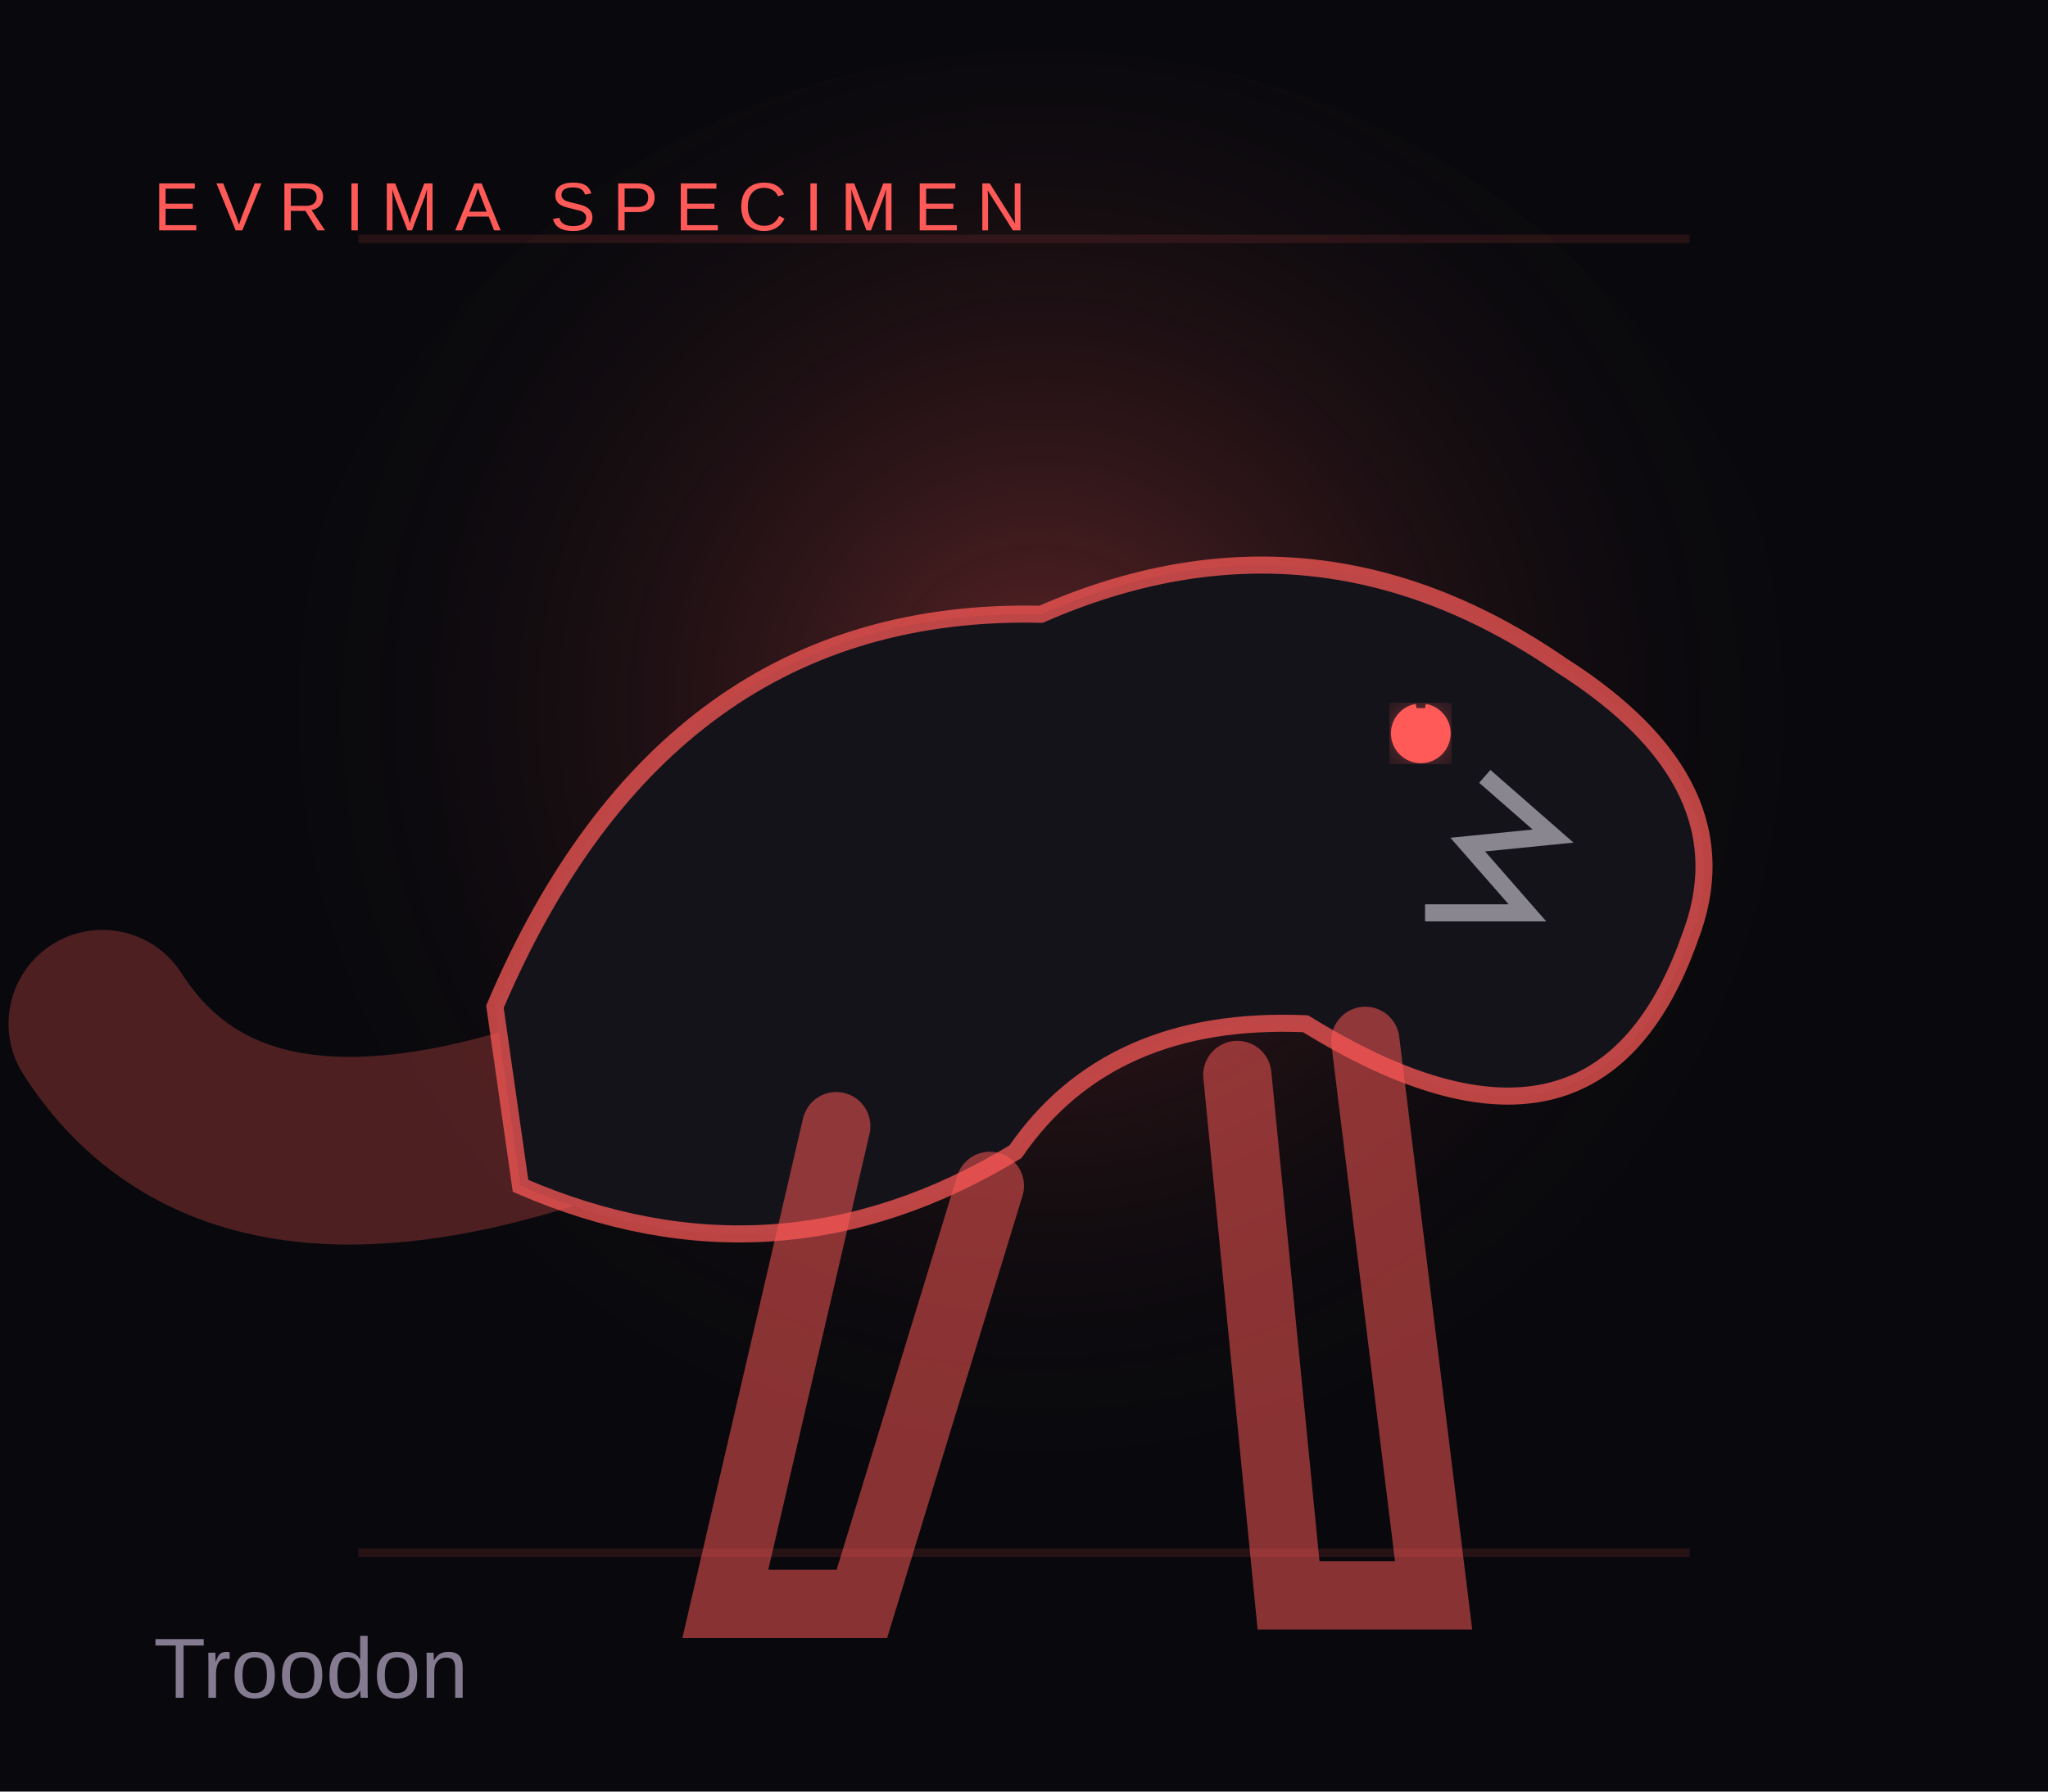
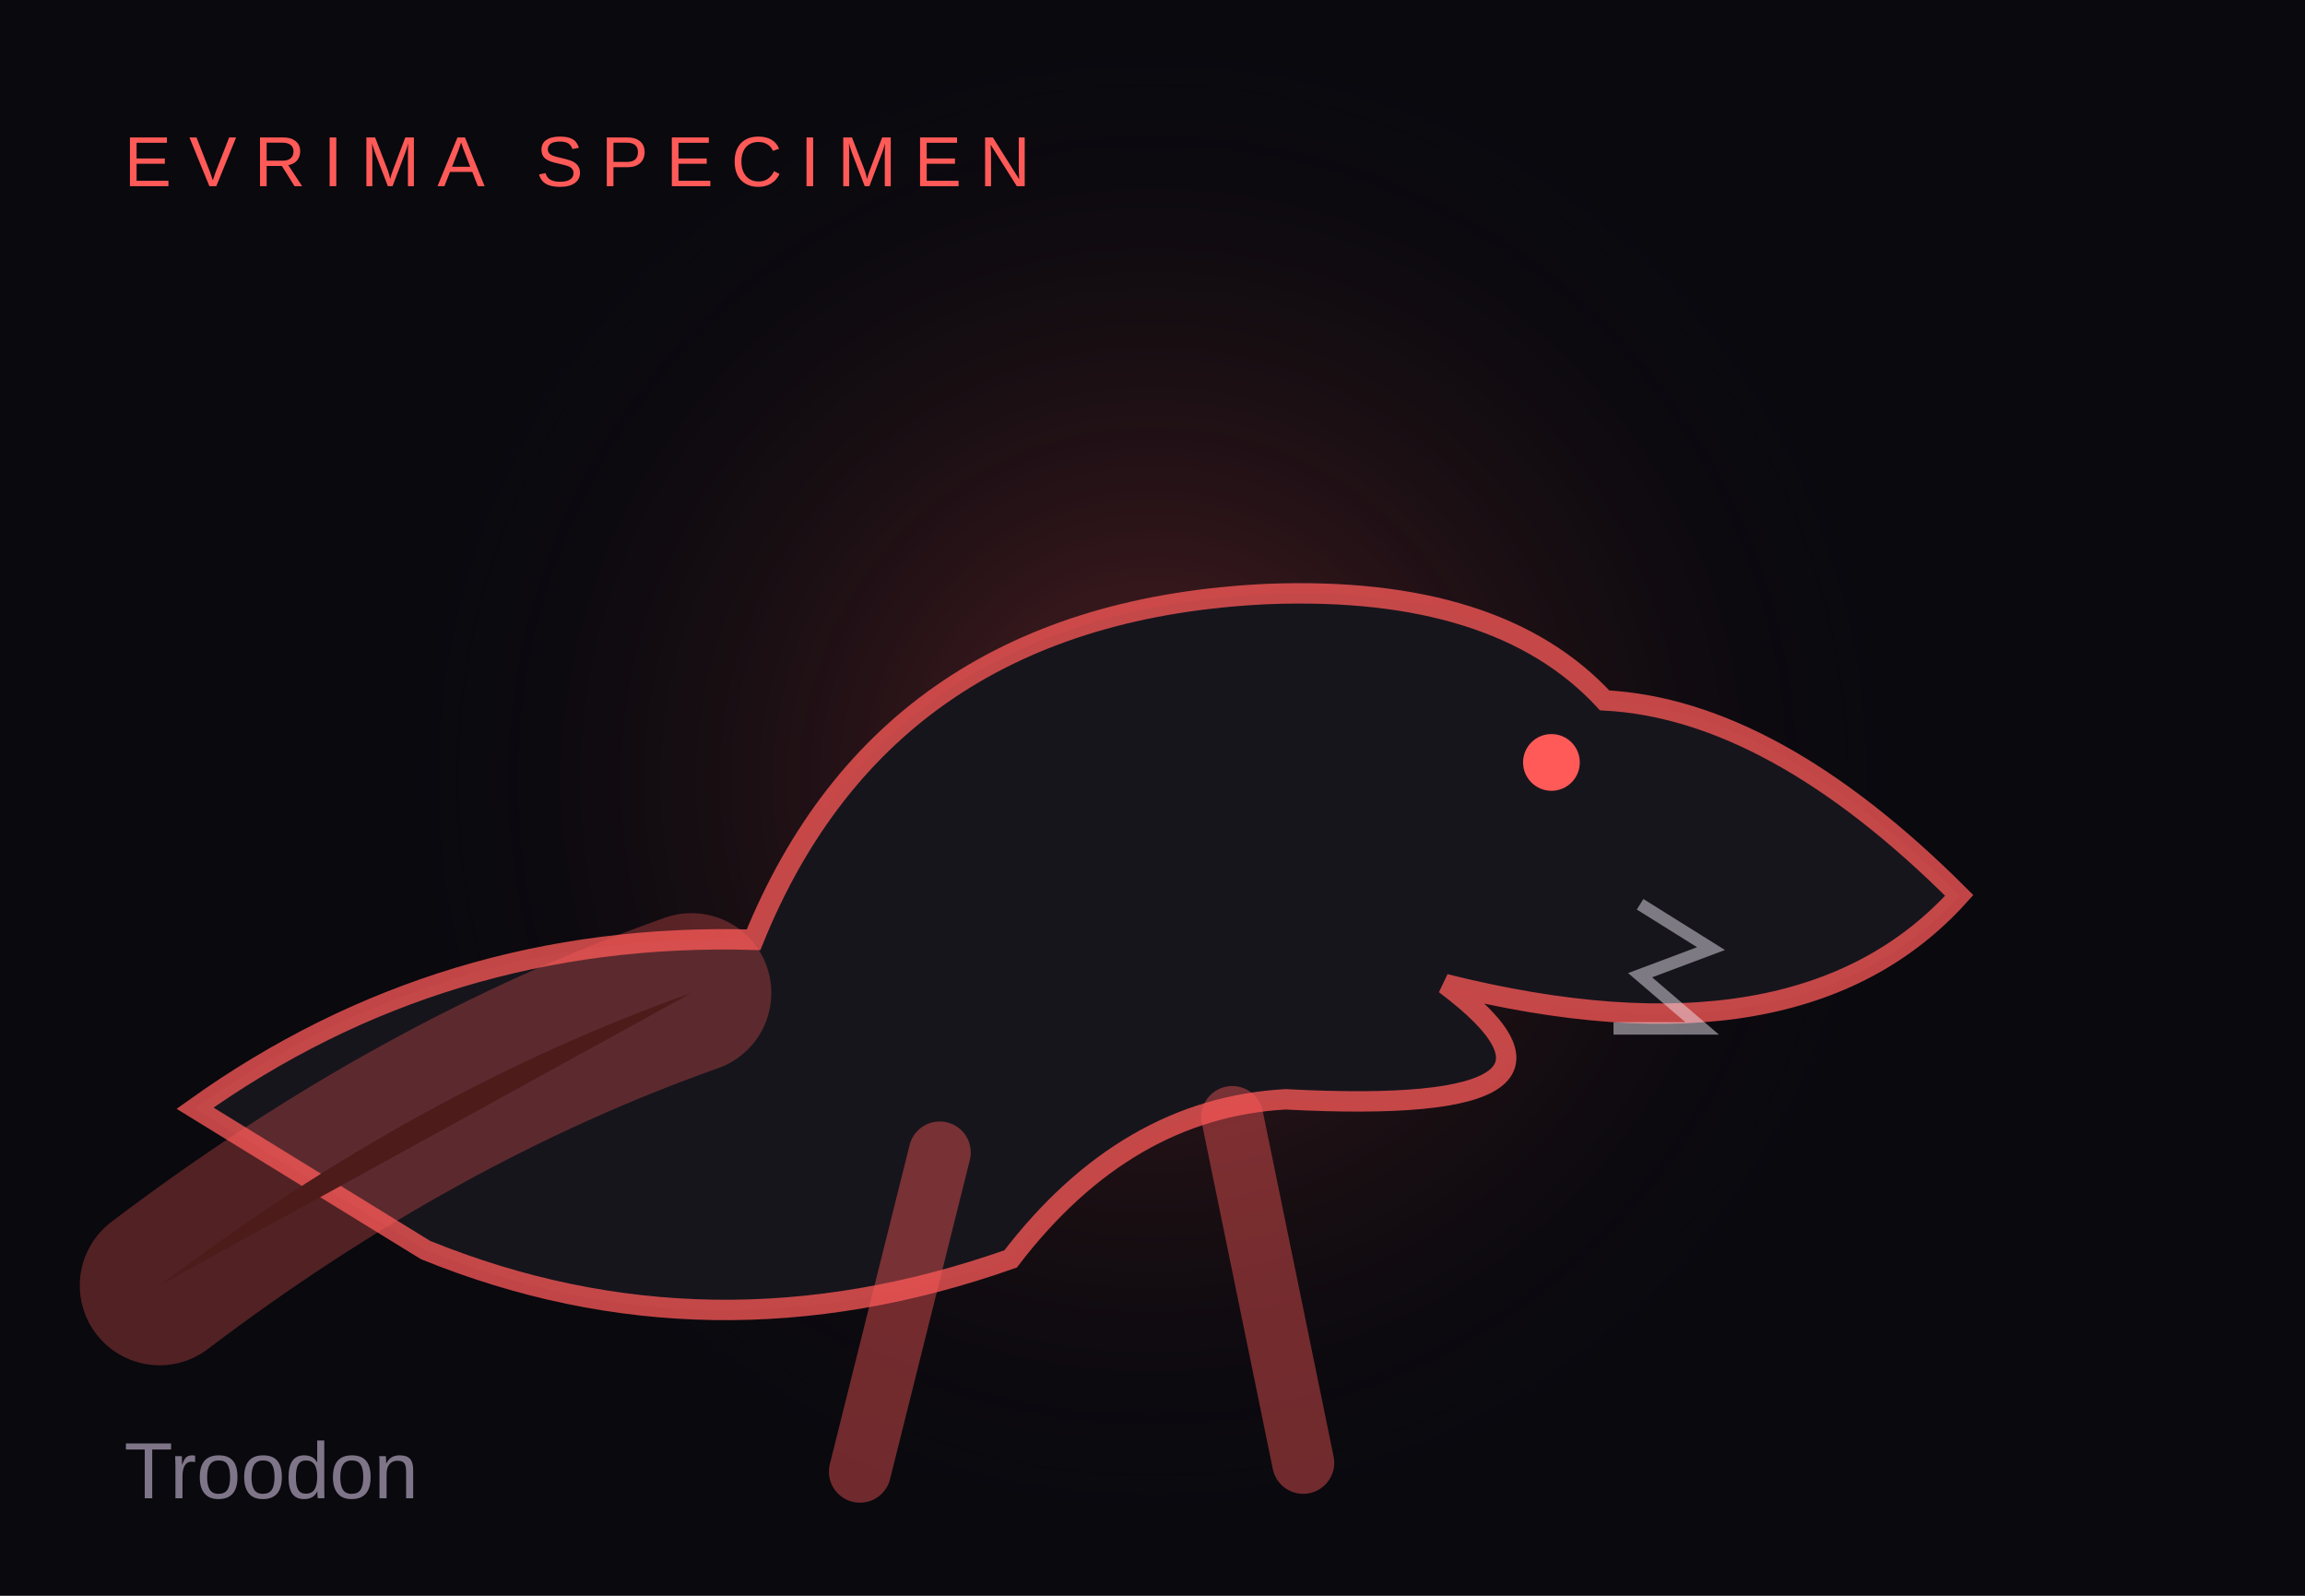
- <svg xmlns="http://www.w3.org/2000/svg" viewBox="0 0 240 210">
+ <svg xmlns="http://www.w3.org/2000/svg" viewBox="0 0 260 180">
  <defs>
-     <radialGradient id="g" cx="50%" cy="42%">
-       <stop offset="0" stop-color="#ff5a58" stop-opacity=".35" />
-       <stop offset="1" stop-color="#09090d" stop-opacity="0" />
+     <radialGradient id="r">
+       <stop stop-color="#ff5a58" stop-opacity=".30" />
+       <stop offset="1" stop-color="#08080c" stop-opacity="0" />
    </radialGradient>
-     <filter id="glow">
-       <feGaussianBlur stdDeviation="3" result="b" />
-       <feMerge>
-         <feMergeNode in="b" />
-         <feMergeNode in="SourceGraphic" />
-       </feMerge>
-     </filter>
  </defs>
-   <rect width="240" height="210" fill="#09090d" />
-   <circle cx="122" cy="98" r="92" fill="url(#g)" />
-   <path d="M72 128 Q28 145 12 120" fill="none" stroke="#ff5a58" stroke-opacity=".28" stroke-width="22" stroke-linecap="round" />
-   <path d="M58 118 Q78 71 122 72 Q154 58 183 78 Q205 92 198 110 Q187 141 153 120 Q130 119 119 135 Q91 152 61 139 Z" fill="#14131a" stroke="#ff5a58" stroke-opacity=".72" stroke-width="2" />
-   <path d="M98 132 L85 188 L101 188 L116 139 M145 126 L151 187 L168 187 L160 122" fill="none" stroke="#ff5a58" stroke-opacity=".52" stroke-width="8" stroke-linecap="round" />
-   <path d="" fill="none" stroke="#ff5a58" stroke-width="5" stroke-linecap="round" />
-   <path d="" fill="none" stroke="#ff5a58" stroke-width="5" />
-   <path d="" fill="none" stroke="#ff5a58" stroke-width="4" />
-   <path d="M174 91 l8 7 l-10 1 l7 8 l-12 0" fill="none" stroke="#e9e4ef" stroke-opacity=".55" stroke-width="2" />
-   <path d="M166 83 a3 3 0 1 0 1 0" fill="#ff5a58" stroke="#ff5a58" filter="url(#glow)" />
-   <path d="M42 28 H198 M42 182 H198" stroke="#ff5a58" stroke-opacity=".12" />
-   <text x="18" y="27" fill="#ff5a58" font-family="Arial" font-size="8" letter-spacing="2">EVRIMA SPECIMEN</text>
-   <text x="18" y="199" fill="#857b91" font-family="Arial" font-size="10">Troodon</text>
+   <rect width="260" height="180" fill="#09090e" />
+   <circle cx="130" cy="88" r="90" fill="url(#r)" />
+   <path d="M22 125 Q50 105 85 106 Q100 69 143 67 Q169 66 181 79 Q200 80 221 101 Q203 121 163 111 Q183 126 145 124 Q127 125 114 142 Q80 154 48 141 Z" fill="#17151c" stroke="#ff5a58" stroke-opacity=".75" stroke-width="2.3" />
+   <path d="M78 112 Q47 123 18 145" stroke="#ff5a58" stroke-opacity=".30" stroke-width="18" stroke-linecap="round" />
+   <path d="M106 130 l-9 36 M139 126 l8 39" stroke="#ff5a58" stroke-opacity=".42" stroke-width="7" stroke-linecap="round" />
+   <circle cx="175" cy="86" r="3.2" fill="#ff5a58" />
+   <path d="M185 102 l8 5 -8 3 7 6 -10 0" fill="none" stroke="#eee8f2" stroke-opacity=".48" stroke-width="1.4" />
+   <text x="14" y="21" fill="#ff5a58" font-family="Arial" font-size="8" letter-spacing="2">EVRIMA SPECIMEN</text>
+   <text x="14" y="169" fill="#7f7588" font-family="Arial" font-size="9">Troodon</text>
</svg>
